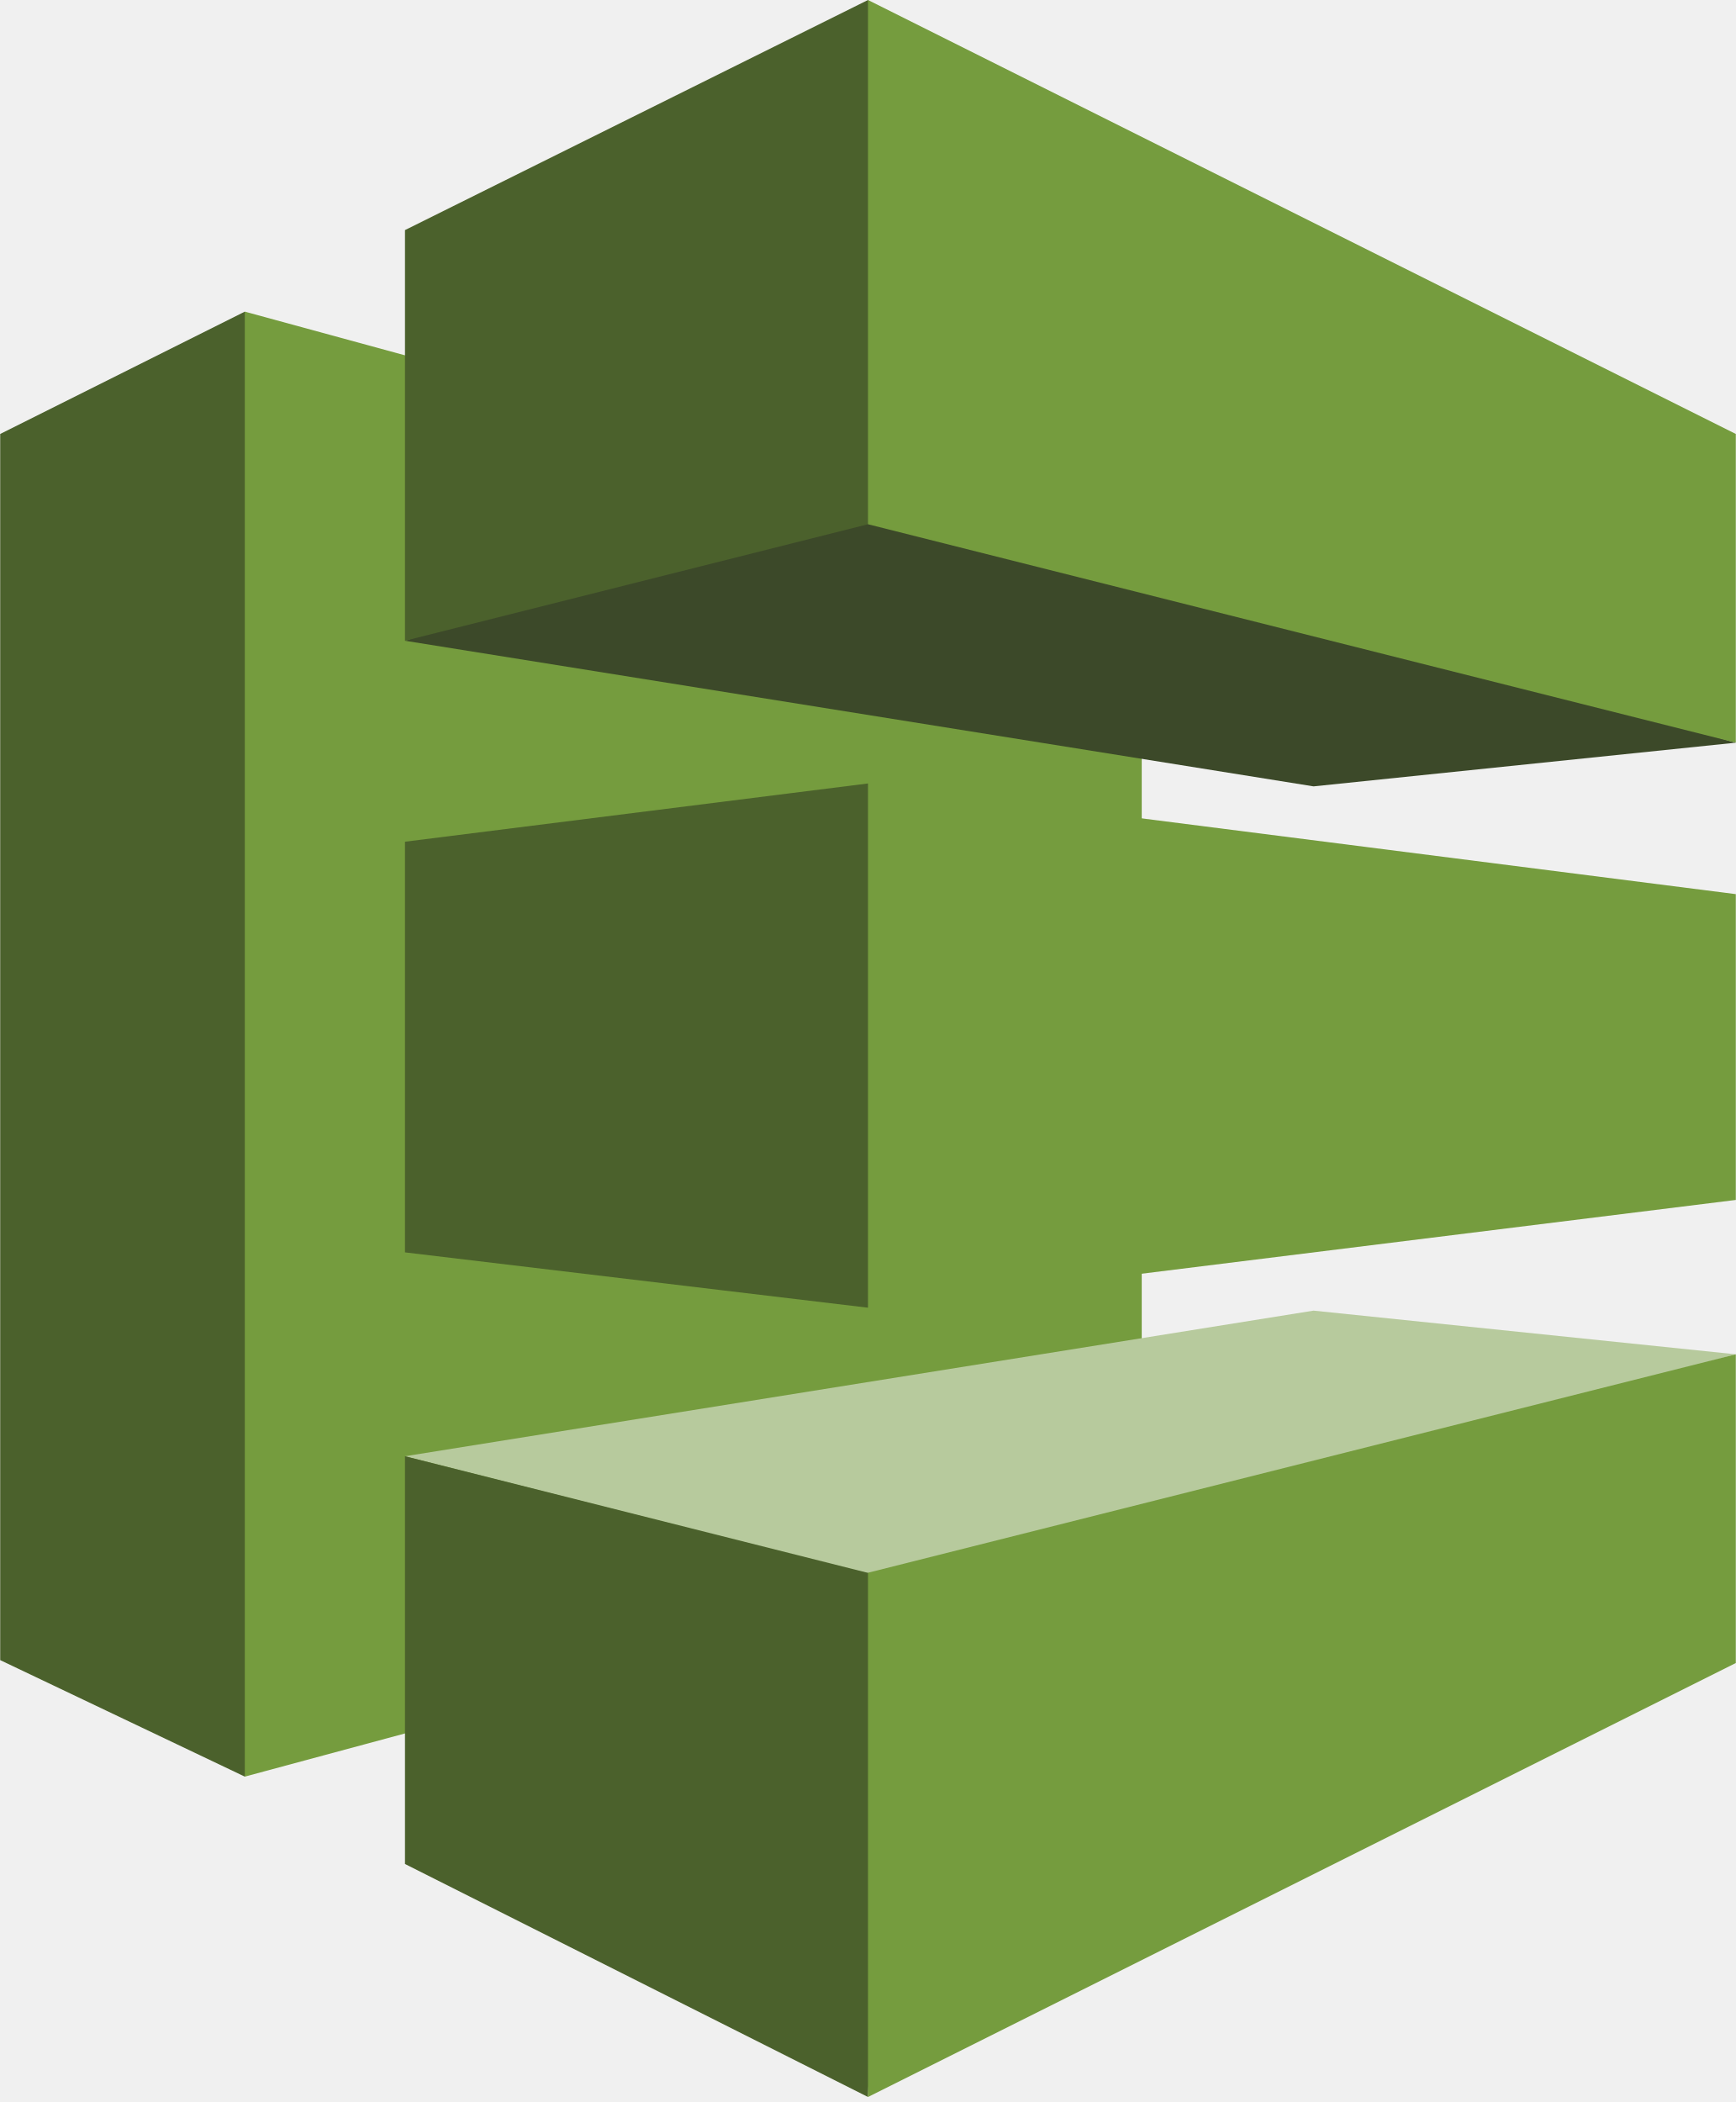
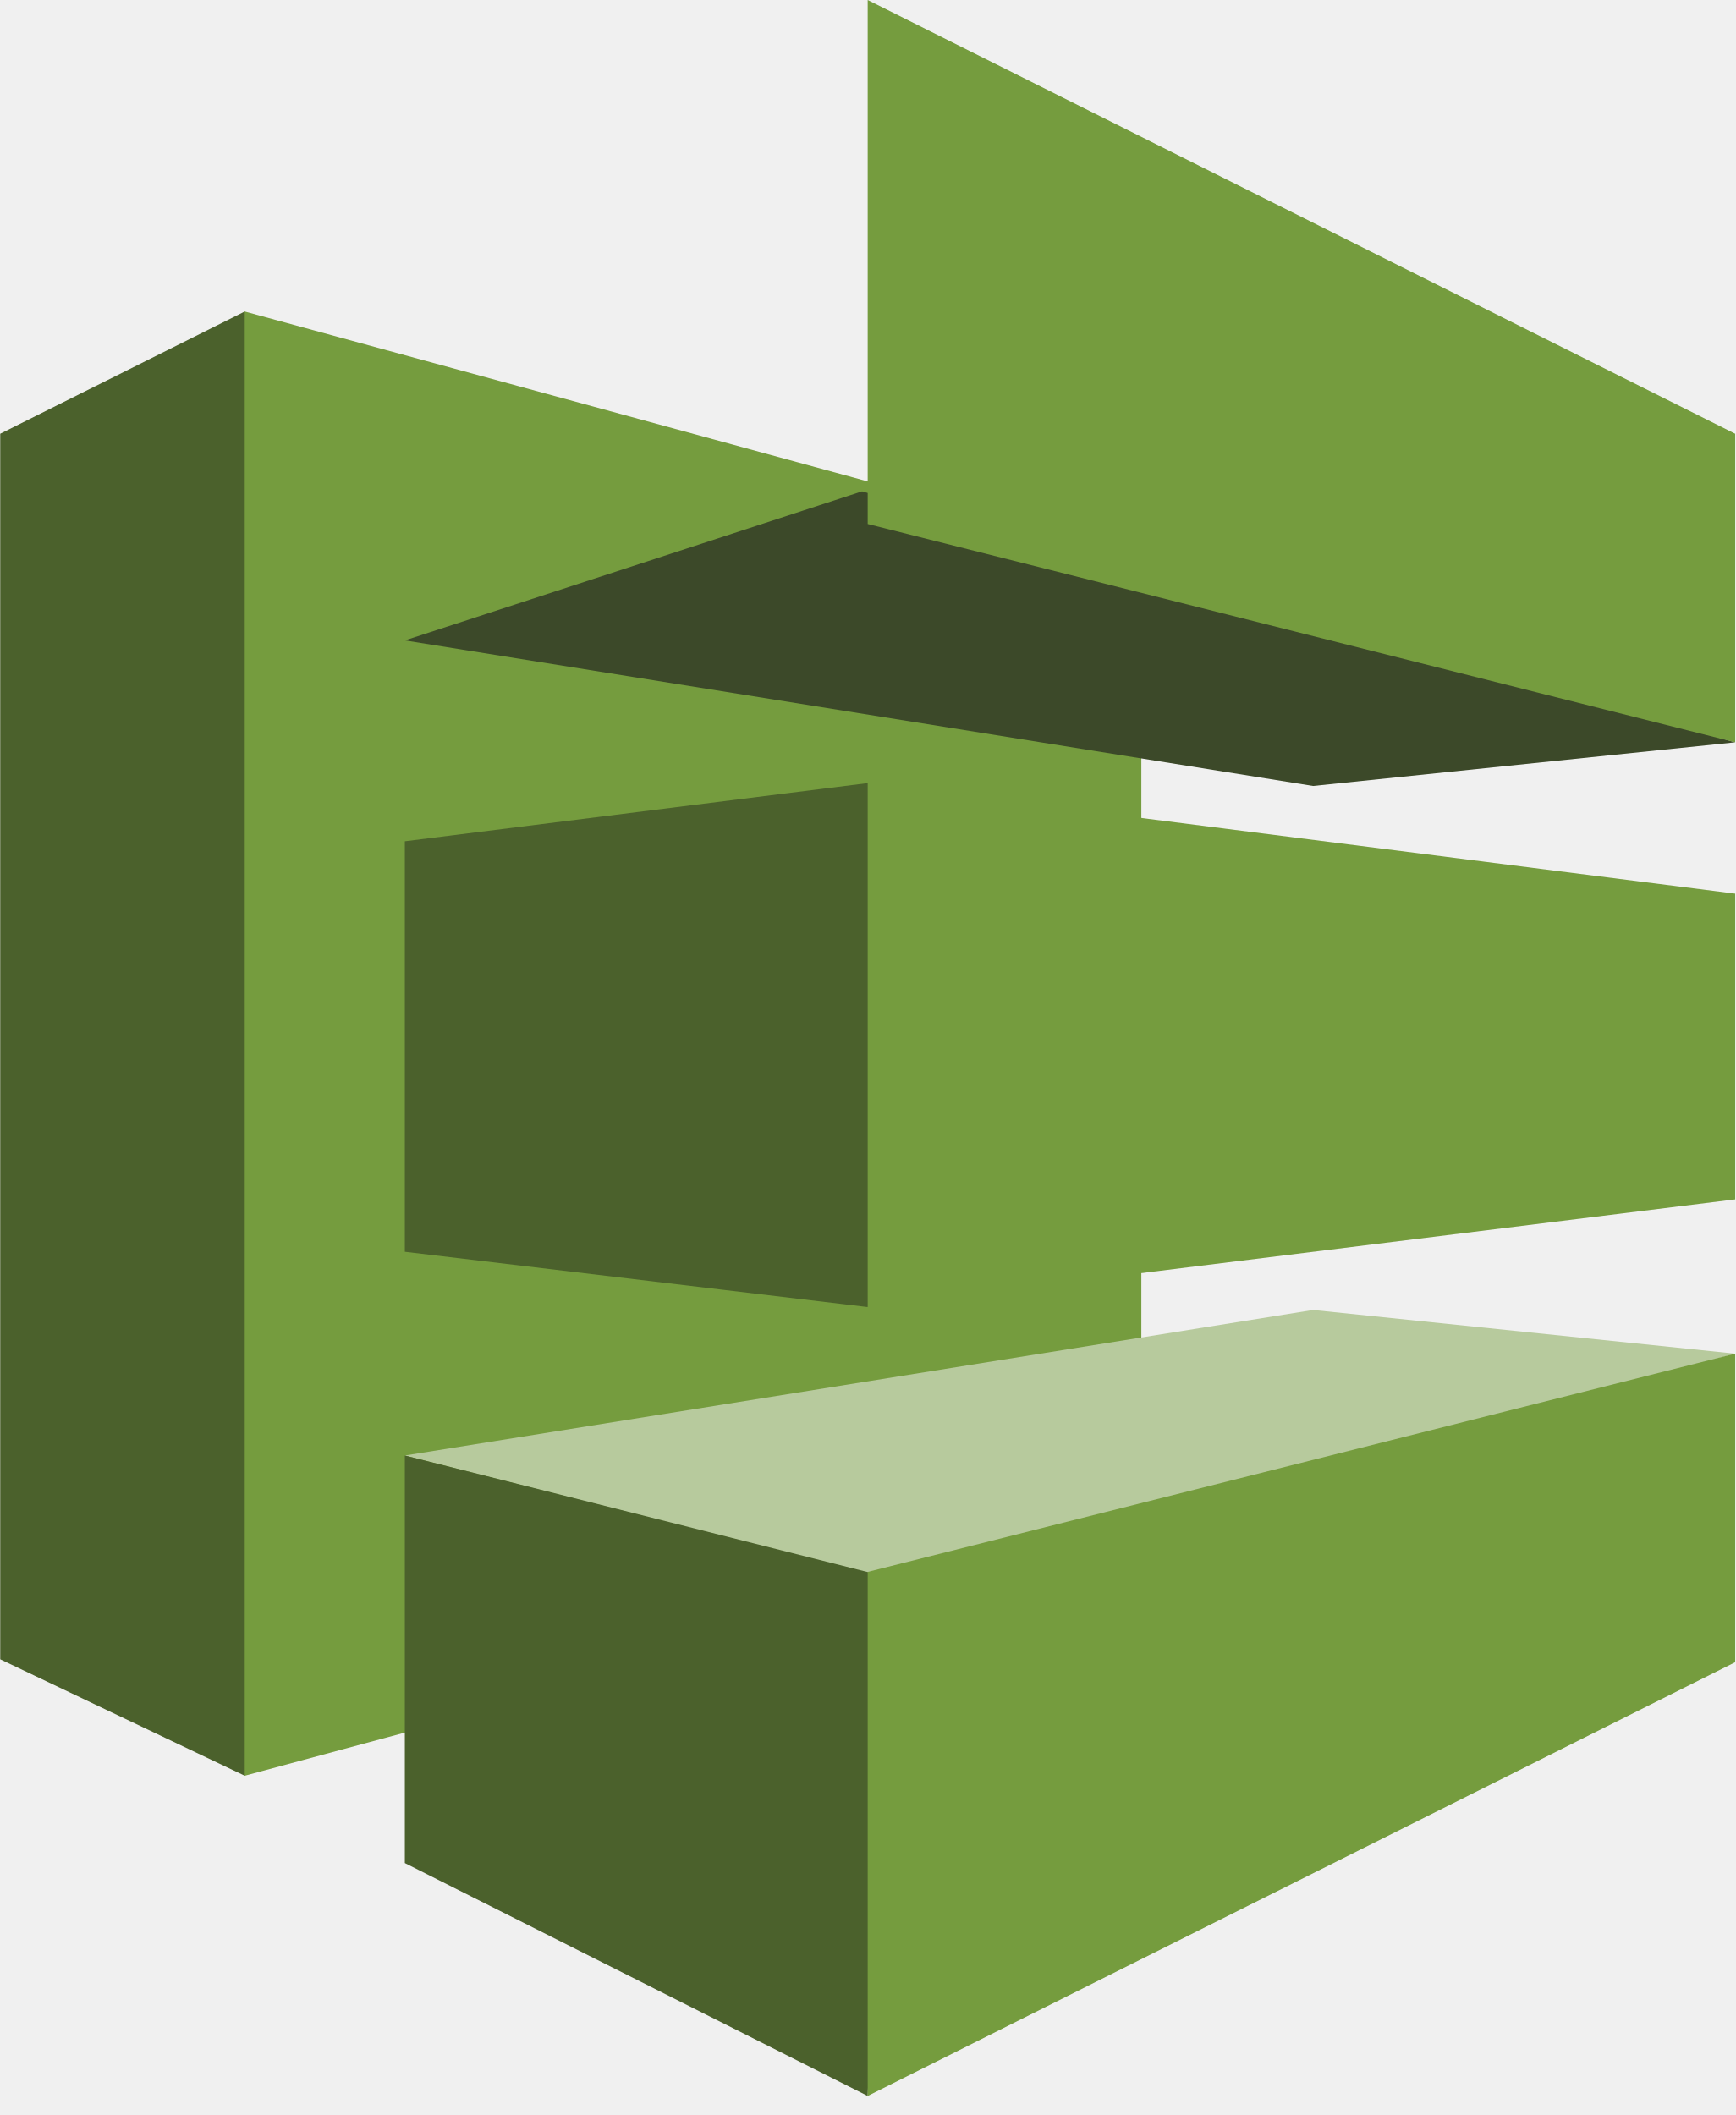
- <svg xmlns="http://www.w3.org/2000/svg" width="2065" height="2500" viewBox="0 0 256 310" preserveAspectRatio="xMidYMid">
-   <path d="M36.08 262.013L0 244.832V64l36.08-18.04.131.187.24 215.501-.371.365" fill="#4B612C" />
-   <path d="M168.376 226.362L36.08 262.013V45.96l132.296 36.08v144.322" fill="#759C3E" />
-   <path d="M59.705 124.134l68.295-8.59 1.667 1.456v73.333L128 192.859l-68.295-8.161v-60.564" fill="#4B612C" />
-   <path d="M256 109.53l-62.282 6.443L59.705 94.497 127.167 72.5 256 109.53" fill="#3C4929" />
-   <path d="M256 199.731l-62.282-6.442-134.013 21.476 72.462 18.402L256 199.731" fill="#B7CA9D" />
-   <path d="M59.705 274.899L128 309.262l2.887-76.568-71.182-17.929v60.134" fill="#4B612C" />
-   <path d="M256 245.262l-128 64v-77.316l128-32.215v45.531" fill="#759C3E" />
-   <path d="M59.705 33.933L128 0l.495.698-.21 76.146-.285.471-68.295 17.182V33.933" fill="#4B612C" />
-   <path d="M256 176.966l-128 15.893v-77.315l128 16.322v45.1M256 109.53L128 77.315V0l128 64v45.53" fill="#759C3E" />
+ <svg xmlns="http://www.w3.org/2000/svg" width="32" height="39" viewBox="0 0 32 39" fill="none">
+   <g clip-path="url(#clip0)">
+     <path d="M4.513 32.744L0.004 30.597V7.998L4.513 5.744L4.529 5.767L4.559 32.698L4.513 32.744" fill="#4B612C" />
+     <path d="M21.046 28.289L4.513 32.744V5.744L21.046 10.253V28.289" fill="#759C3E" />
+     <path d="M7.465 15.513L16 14.44L16.208 14.622V23.786L16 24.102L7.465 23.082V15.513" fill="#4B612C" />
+     <path d="M31.996 13.688L24.213 14.493L7.465 11.809L15.896 9.06L31.996 13.688Z" fill="#3C4929" />
+     <path d="M31.996 24.961L24.213 24.155L7.465 26.839L16.521 29.139L31.996 24.961Z" fill="#B7CA9D" />
+     <path d="M7.465 34.354L16 38.649L16.361 29.08L7.465 26.839V34.354Z" fill="#4B612C" />
+     <path d="M31.996 30.651L16 38.649V28.986L31.996 24.96V30.651Z" fill="#759C3E" />
+     <path d="M31.996 22.116L16 24.102V14.44L31.996 16.479V22.116ZM31.996 13.688L16 9.662V0L31.996 7.998V13.688Z" fill="#759C3E" />
+   </g>
+   <defs>
+     <clipPath id="clip0">
+       <rect width="32" height="38.741" fill="white" />
+     </clipPath>
+   </defs>
</svg>
